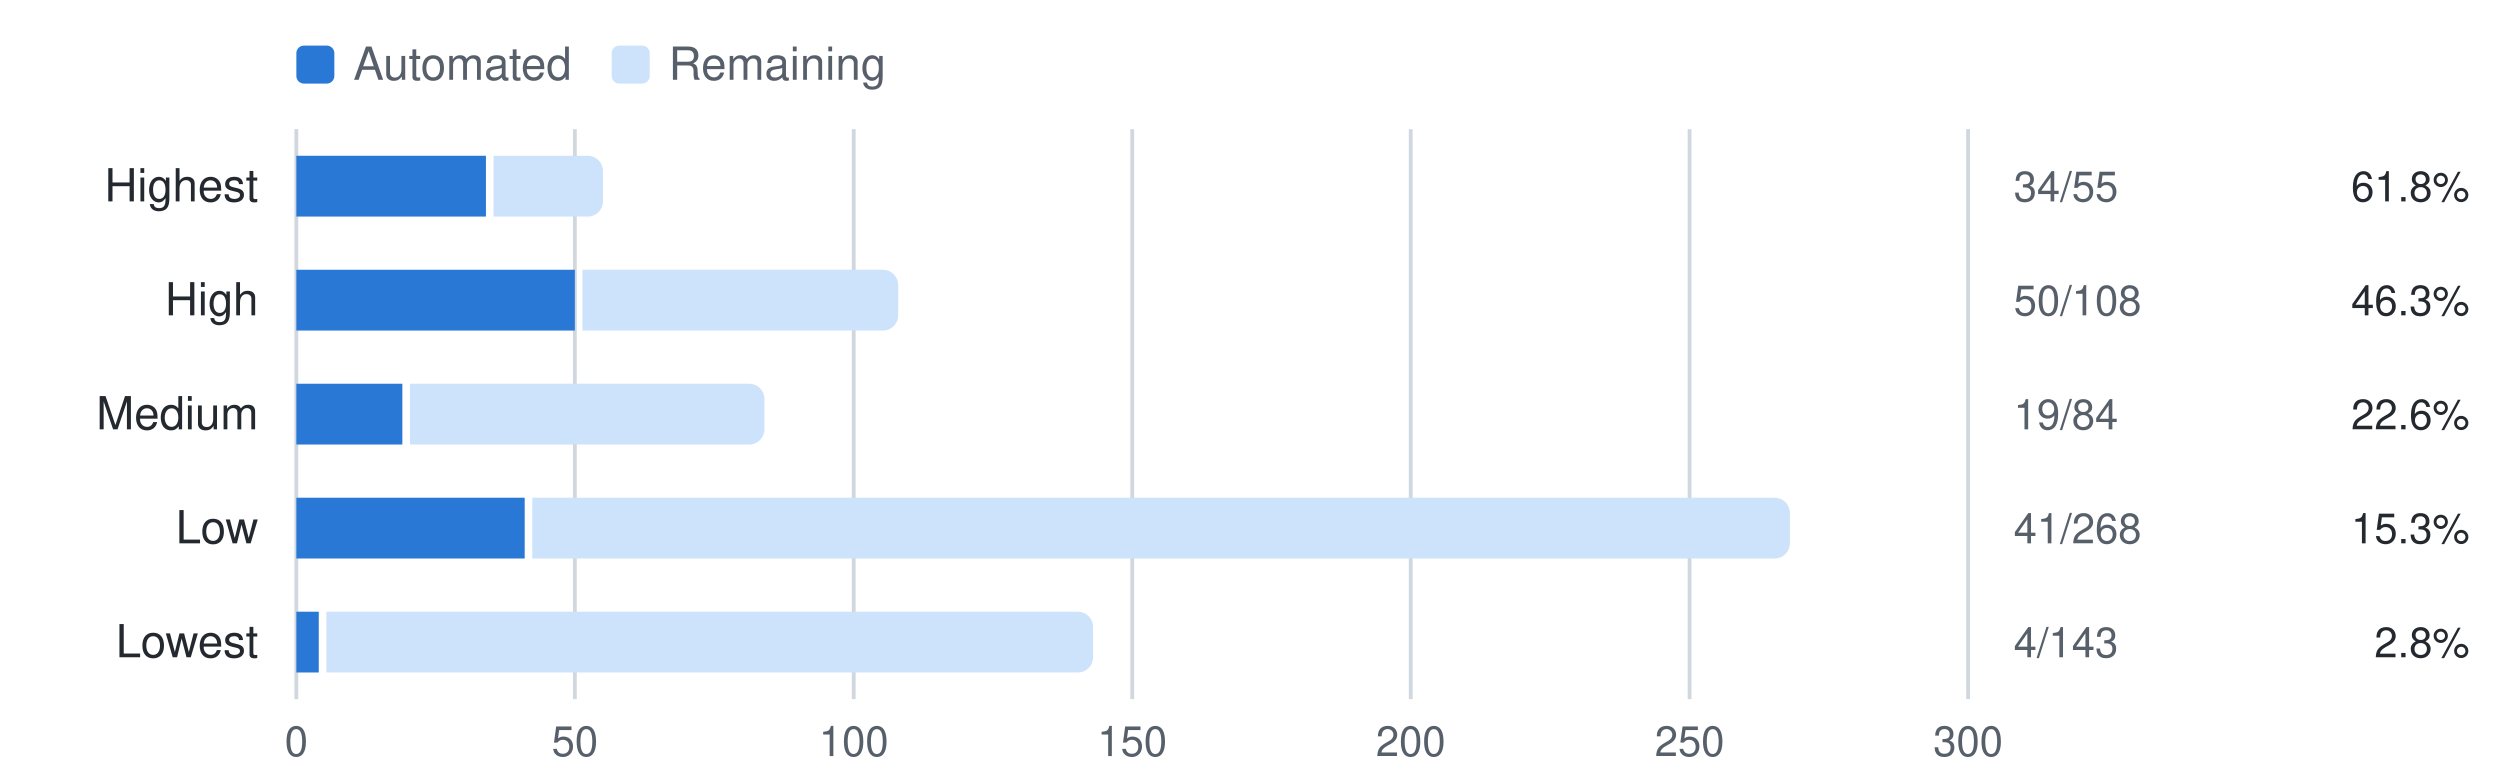
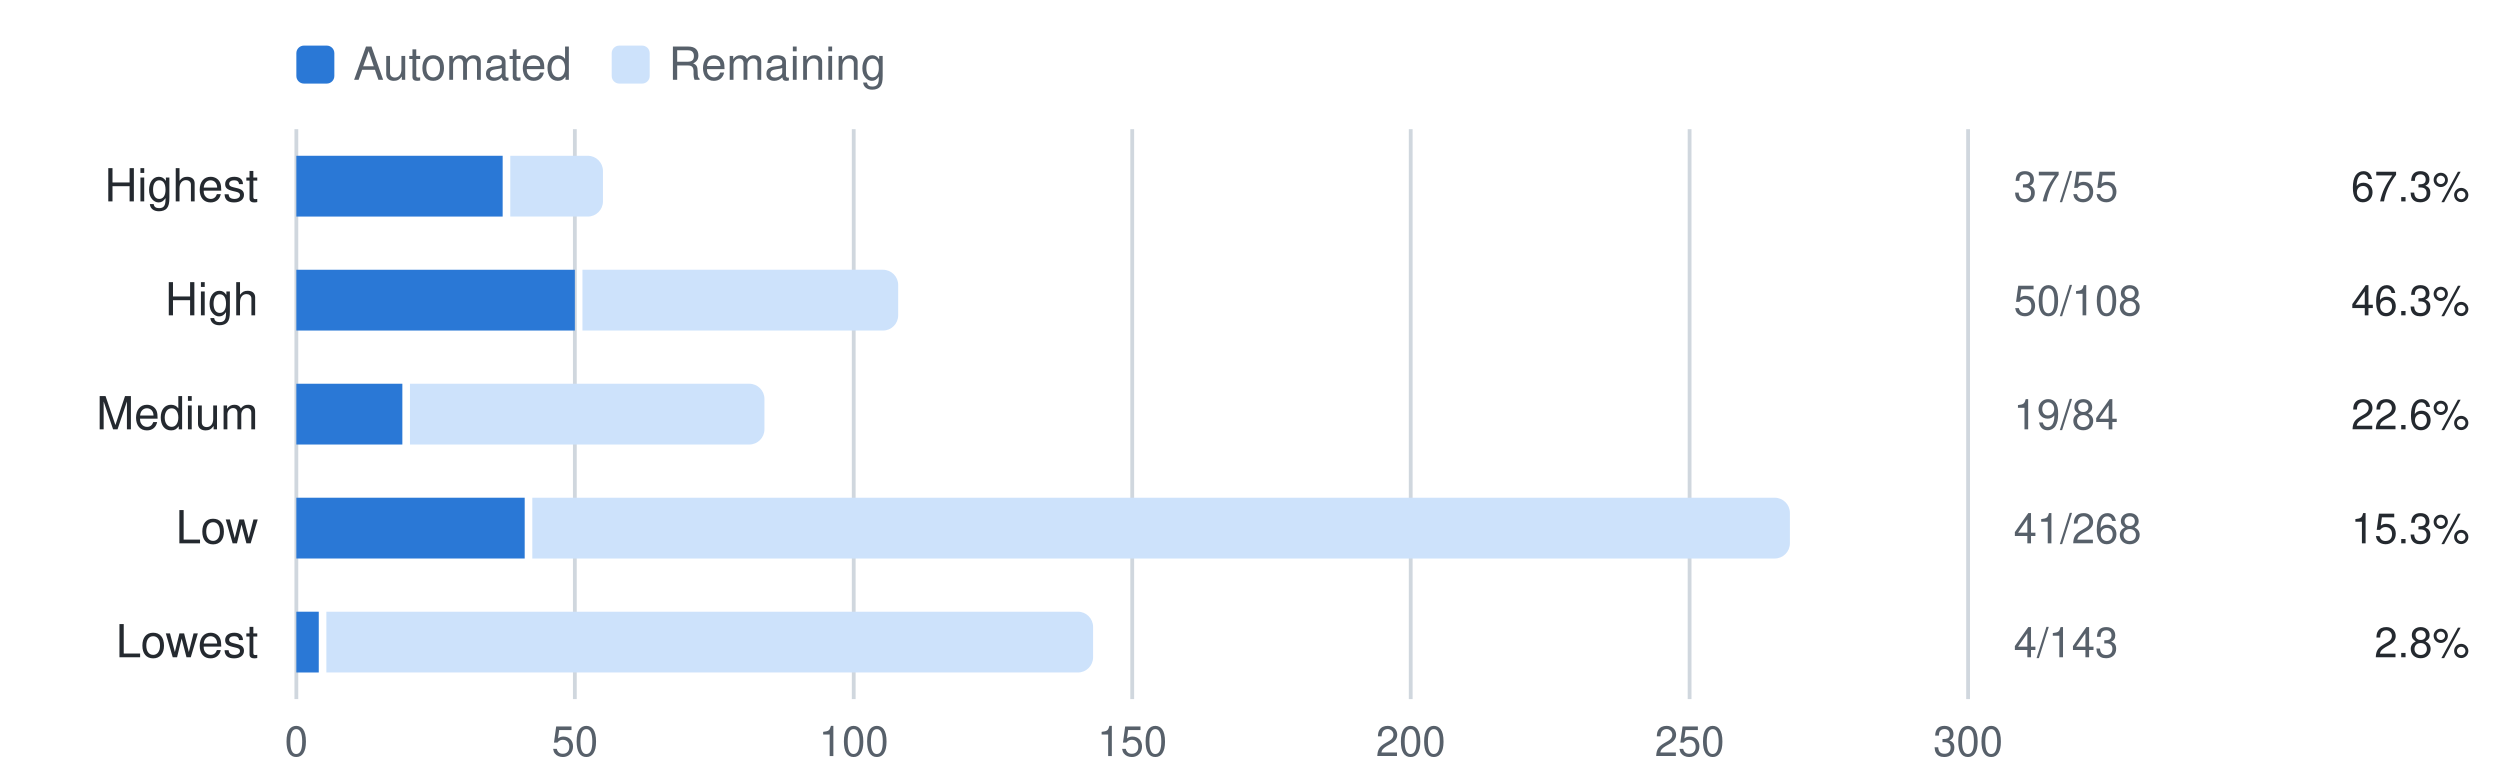
<svg xmlns="http://www.w3.org/2000/svg" width="658" height="206" viewBox="0 0 658 206" role="img" aria-label="Automated versus remaining conda CLI test cases, by priority">
  <g font-family="-apple-system,BlinkMacSystemFont,Segoe UI,Helvetica,Arial,sans-serif" font-size="12">
    <rect x="78" y="12" width="10" height="10" rx="2" fill="#2a78d6" />
    <text x="93" y="21" fill="#57606a">Automated</text>
    <rect x="161" y="12" width="10" height="10" rx="2" fill="#cde2fb" />
    <text x="176" y="21" fill="#57606a">Remaining</text>
    <line x1="78.0" y1="34" x2="78.0" y2="184" stroke="#d0d7de" stroke-width="1" />
    <text x="78.0" y="199" fill="#57606a" font-size="11" text-anchor="middle">0</text>
    <line x1="151.3" y1="34" x2="151.3" y2="184" stroke="#d0d7de" stroke-width="1" />
    <text x="151.3" y="199" fill="#57606a" font-size="11" text-anchor="middle">50</text>
    <line x1="224.7" y1="34" x2="224.7" y2="184" stroke="#d0d7de" stroke-width="1" />
    <text x="224.7" y="199" fill="#57606a" font-size="11" text-anchor="middle">100</text>
    <line x1="298.0" y1="34" x2="298.0" y2="184" stroke="#d0d7de" stroke-width="1" />
    <text x="298.0" y="199" fill="#57606a" font-size="11" text-anchor="middle">150</text>
    <line x1="371.3" y1="34" x2="371.3" y2="184" stroke="#d0d7de" stroke-width="1" />
    <text x="371.3" y="199" fill="#57606a" font-size="11" text-anchor="middle">200</text>
    <line x1="444.7" y1="34" x2="444.7" y2="184" stroke="#d0d7de" stroke-width="1" />
    <text x="444.7" y="199" fill="#57606a" font-size="11" text-anchor="middle">250</text>
    <line x1="518.0" y1="34" x2="518.0" y2="184" stroke="#d0d7de" stroke-width="1" />
    <text x="518.0" y="199" fill="#57606a" font-size="11" text-anchor="middle">300</text>
    <text x="68" y="53.0" fill="#24292f" text-anchor="end">Highest</text>
-     <path d="M78.0,41.0h49.9v16.0h-49.9z" fill="#2a78d6" />
-     <path d="M129.9,41.0H154.7A4,4 0 0 1 158.7,45.0V53.0A4,4 0 0 1 154.7,57.0H129.9z" fill="#cde2fb" />
-     <text x="530" y="53.0" fill="#57606a" font-size="11">34/55</text>
-     <text x="650" y="53.0" fill="#24292f" font-size="11" text-anchor="end">61.8%</text>
+     <path d="M78.0,41.0h54.3v16.0h-54.3z" fill="#2a78d6" />
+     <path d="M134.3,41.0H154.7A4,4 0 0 1 158.7,45.0V53.0A4,4 0 0 1 154.7,57.0H134.3z" fill="#cde2fb" />
+     <text x="530" y="53.0" fill="#57606a" font-size="11">37/55</text>
+     <text x="650" y="53.0" fill="#24292f" font-size="11" text-anchor="end">67.3%</text>
    <text x="68" y="83.0" fill="#24292f" text-anchor="end">High</text>
    <path d="M78.0,71.0h73.3v16.0h-73.3z" fill="#2a78d6" />
    <path d="M153.3,71.0H232.4A4,4 0 0 1 236.4,75.0V83.0A4,4 0 0 1 232.4,87.0H153.3z" fill="#cde2fb" />
    <text x="530" y="83.0" fill="#57606a" font-size="11">50/108</text>
    <text x="650" y="83.0" fill="#24292f" font-size="11" text-anchor="end">46.3%</text>
    <text x="68" y="113.0" fill="#24292f" text-anchor="end">Medium</text>
    <path d="M78.0,101.0h27.9v16.0h-27.9z" fill="#2a78d6" />
    <path d="M107.9,101.0H197.2A4,4 0 0 1 201.2,105.0V113.0A4,4 0 0 1 197.2,117.0H107.9z" fill="#cde2fb" />
    <text x="530" y="113.0" fill="#57606a" font-size="11">19/84</text>
    <text x="650" y="113.0" fill="#24292f" font-size="11" text-anchor="end">22.6%</text>
    <text x="68" y="143.0" fill="#24292f" text-anchor="end">Low</text>
    <path d="M78.0,131.0h60.1v16.0h-60.1z" fill="#2a78d6" />
    <path d="M140.1,131.0H467.1A4,4 0 0 1 471.1,135.0V143.0A4,4 0 0 1 467.1,147.0H140.1z" fill="#cde2fb" />
    <text x="530" y="143.0" fill="#57606a" font-size="11">41/268</text>
    <text x="650" y="143.0" fill="#24292f" font-size="11" text-anchor="end">15.3%</text>
    <text x="68" y="173.0" fill="#24292f" text-anchor="end">Lowest</text>
    <path d="M78.0,161.0h5.9v16.0h-5.9z" fill="#2a78d6" />
    <path d="M85.9,161.0H283.7A4,4 0 0 1 287.7,165.0V173.0A4,4 0 0 1 283.7,177.0H85.9z" fill="#cde2fb" />
    <text x="530" y="173.0" fill="#57606a" font-size="11">4/143</text>
    <text x="650" y="173.0" fill="#24292f" font-size="11" text-anchor="end">2.8%</text>
  </g>
</svg>
